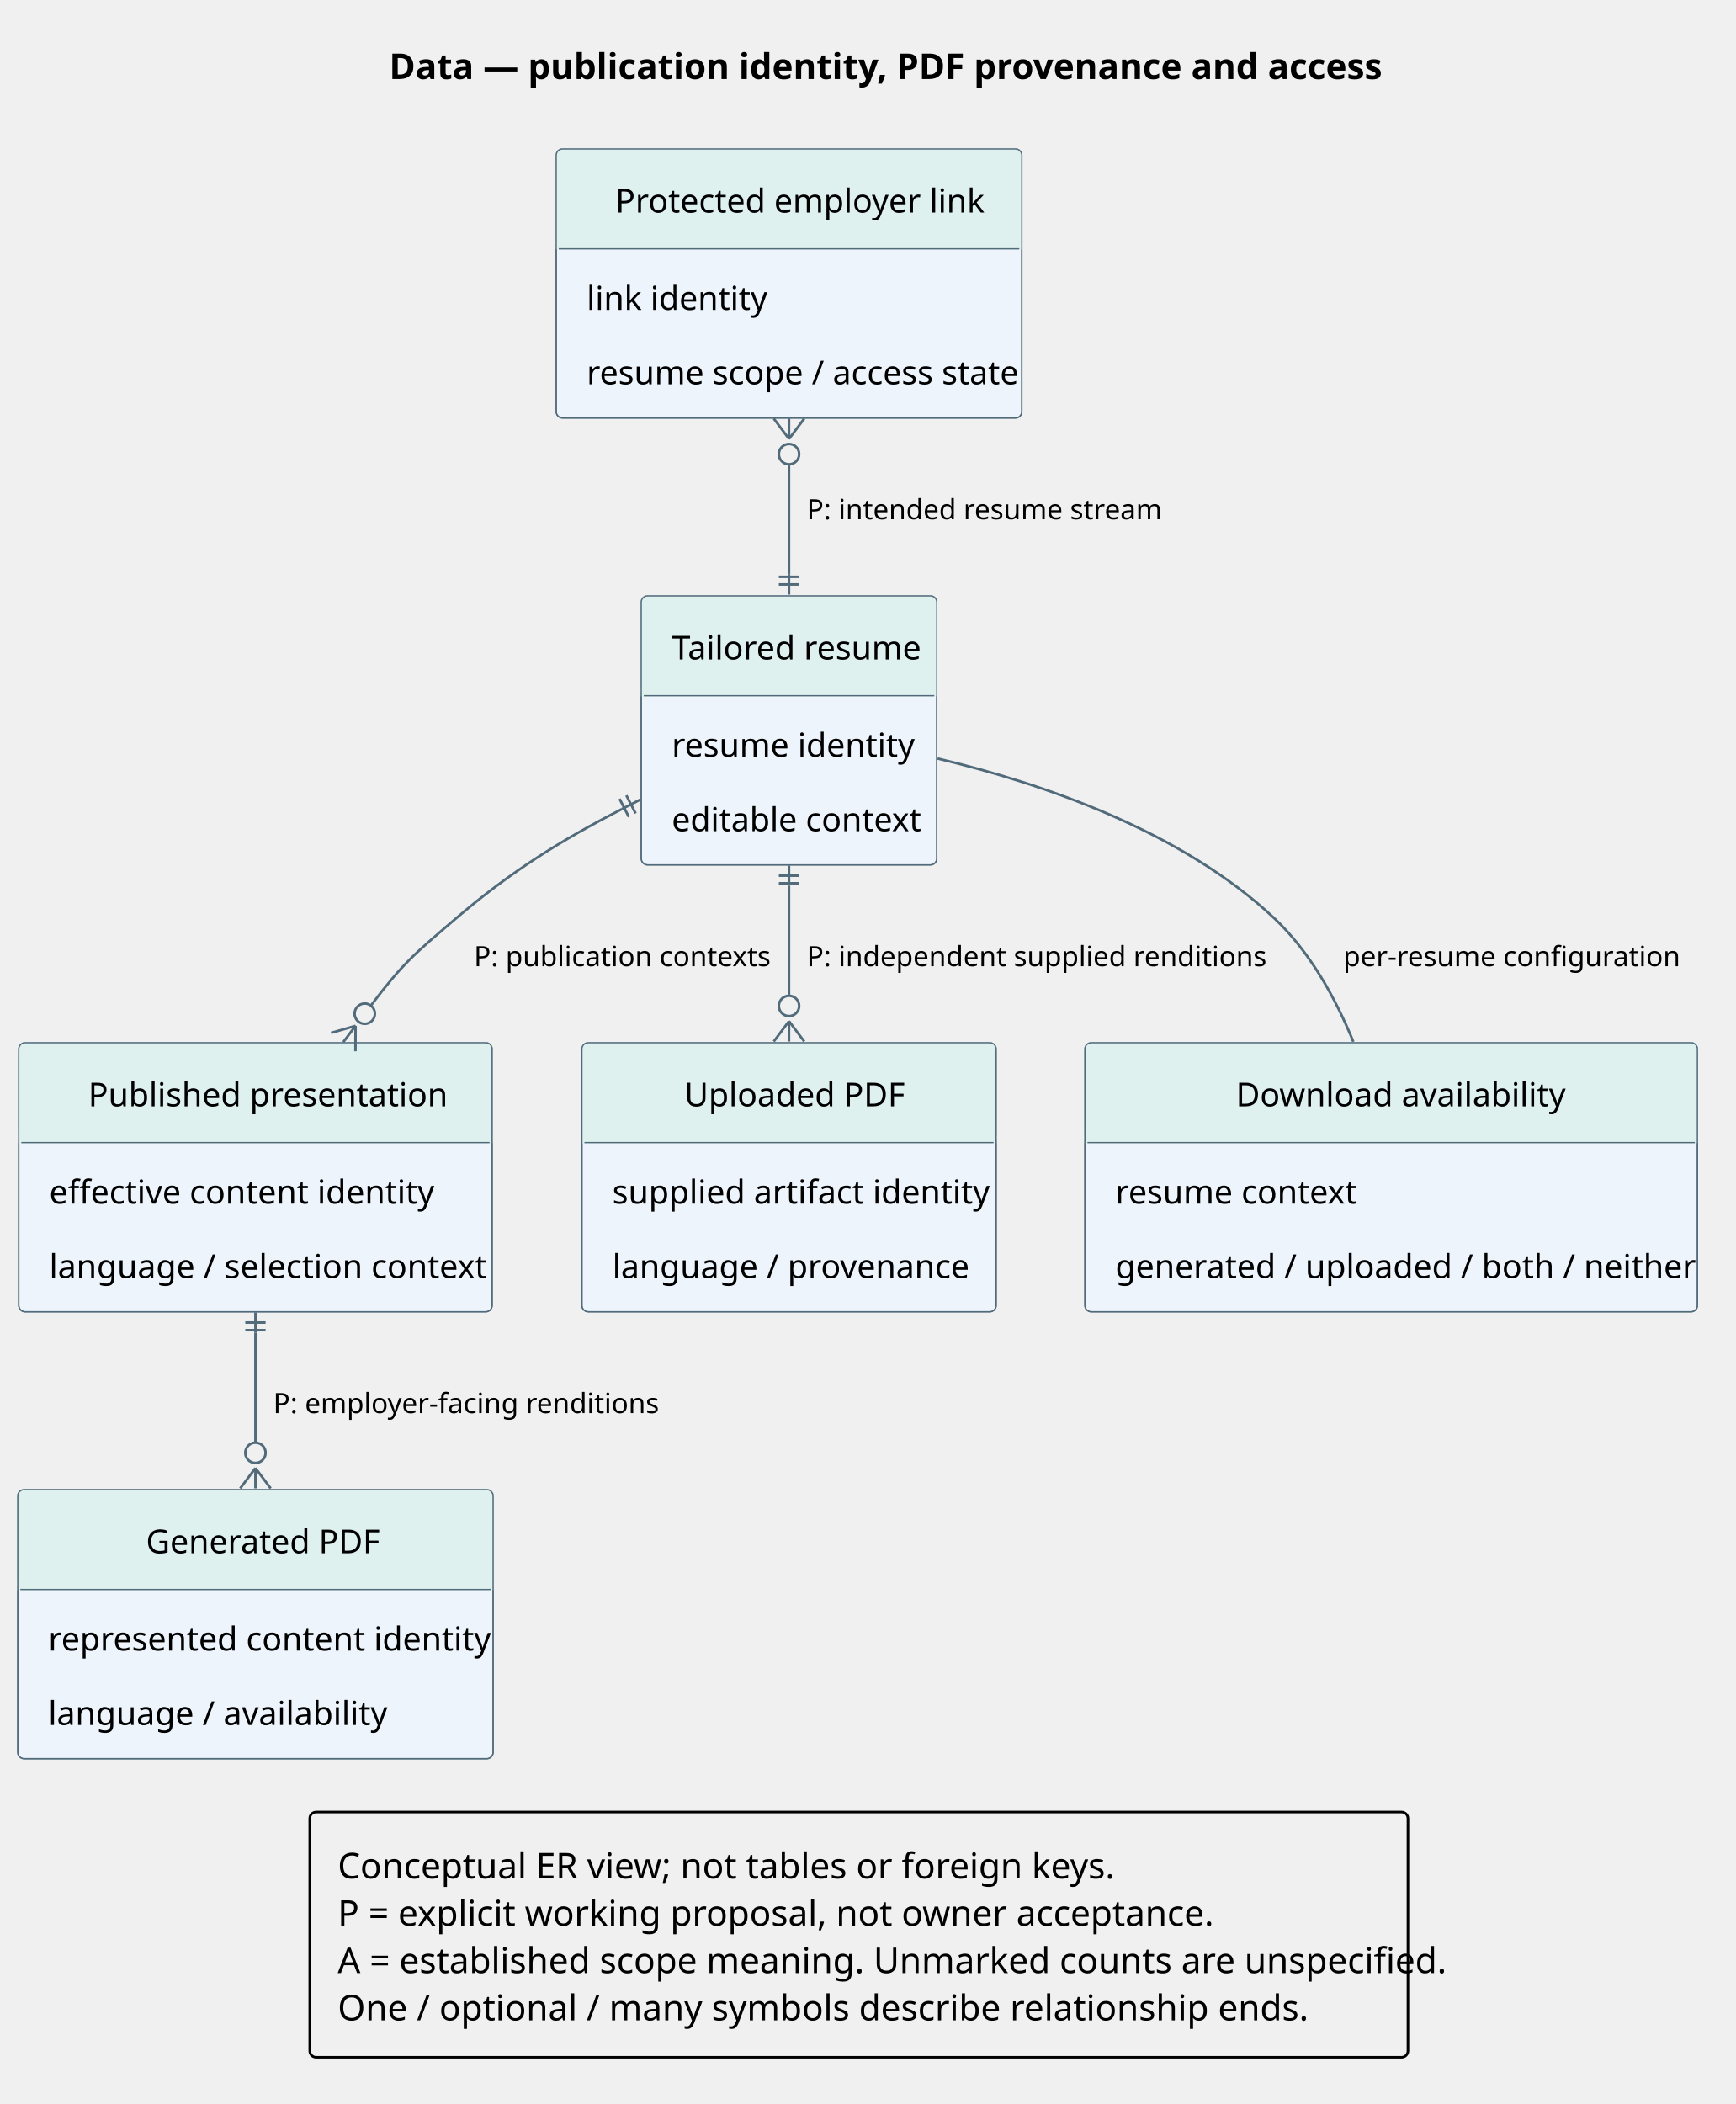
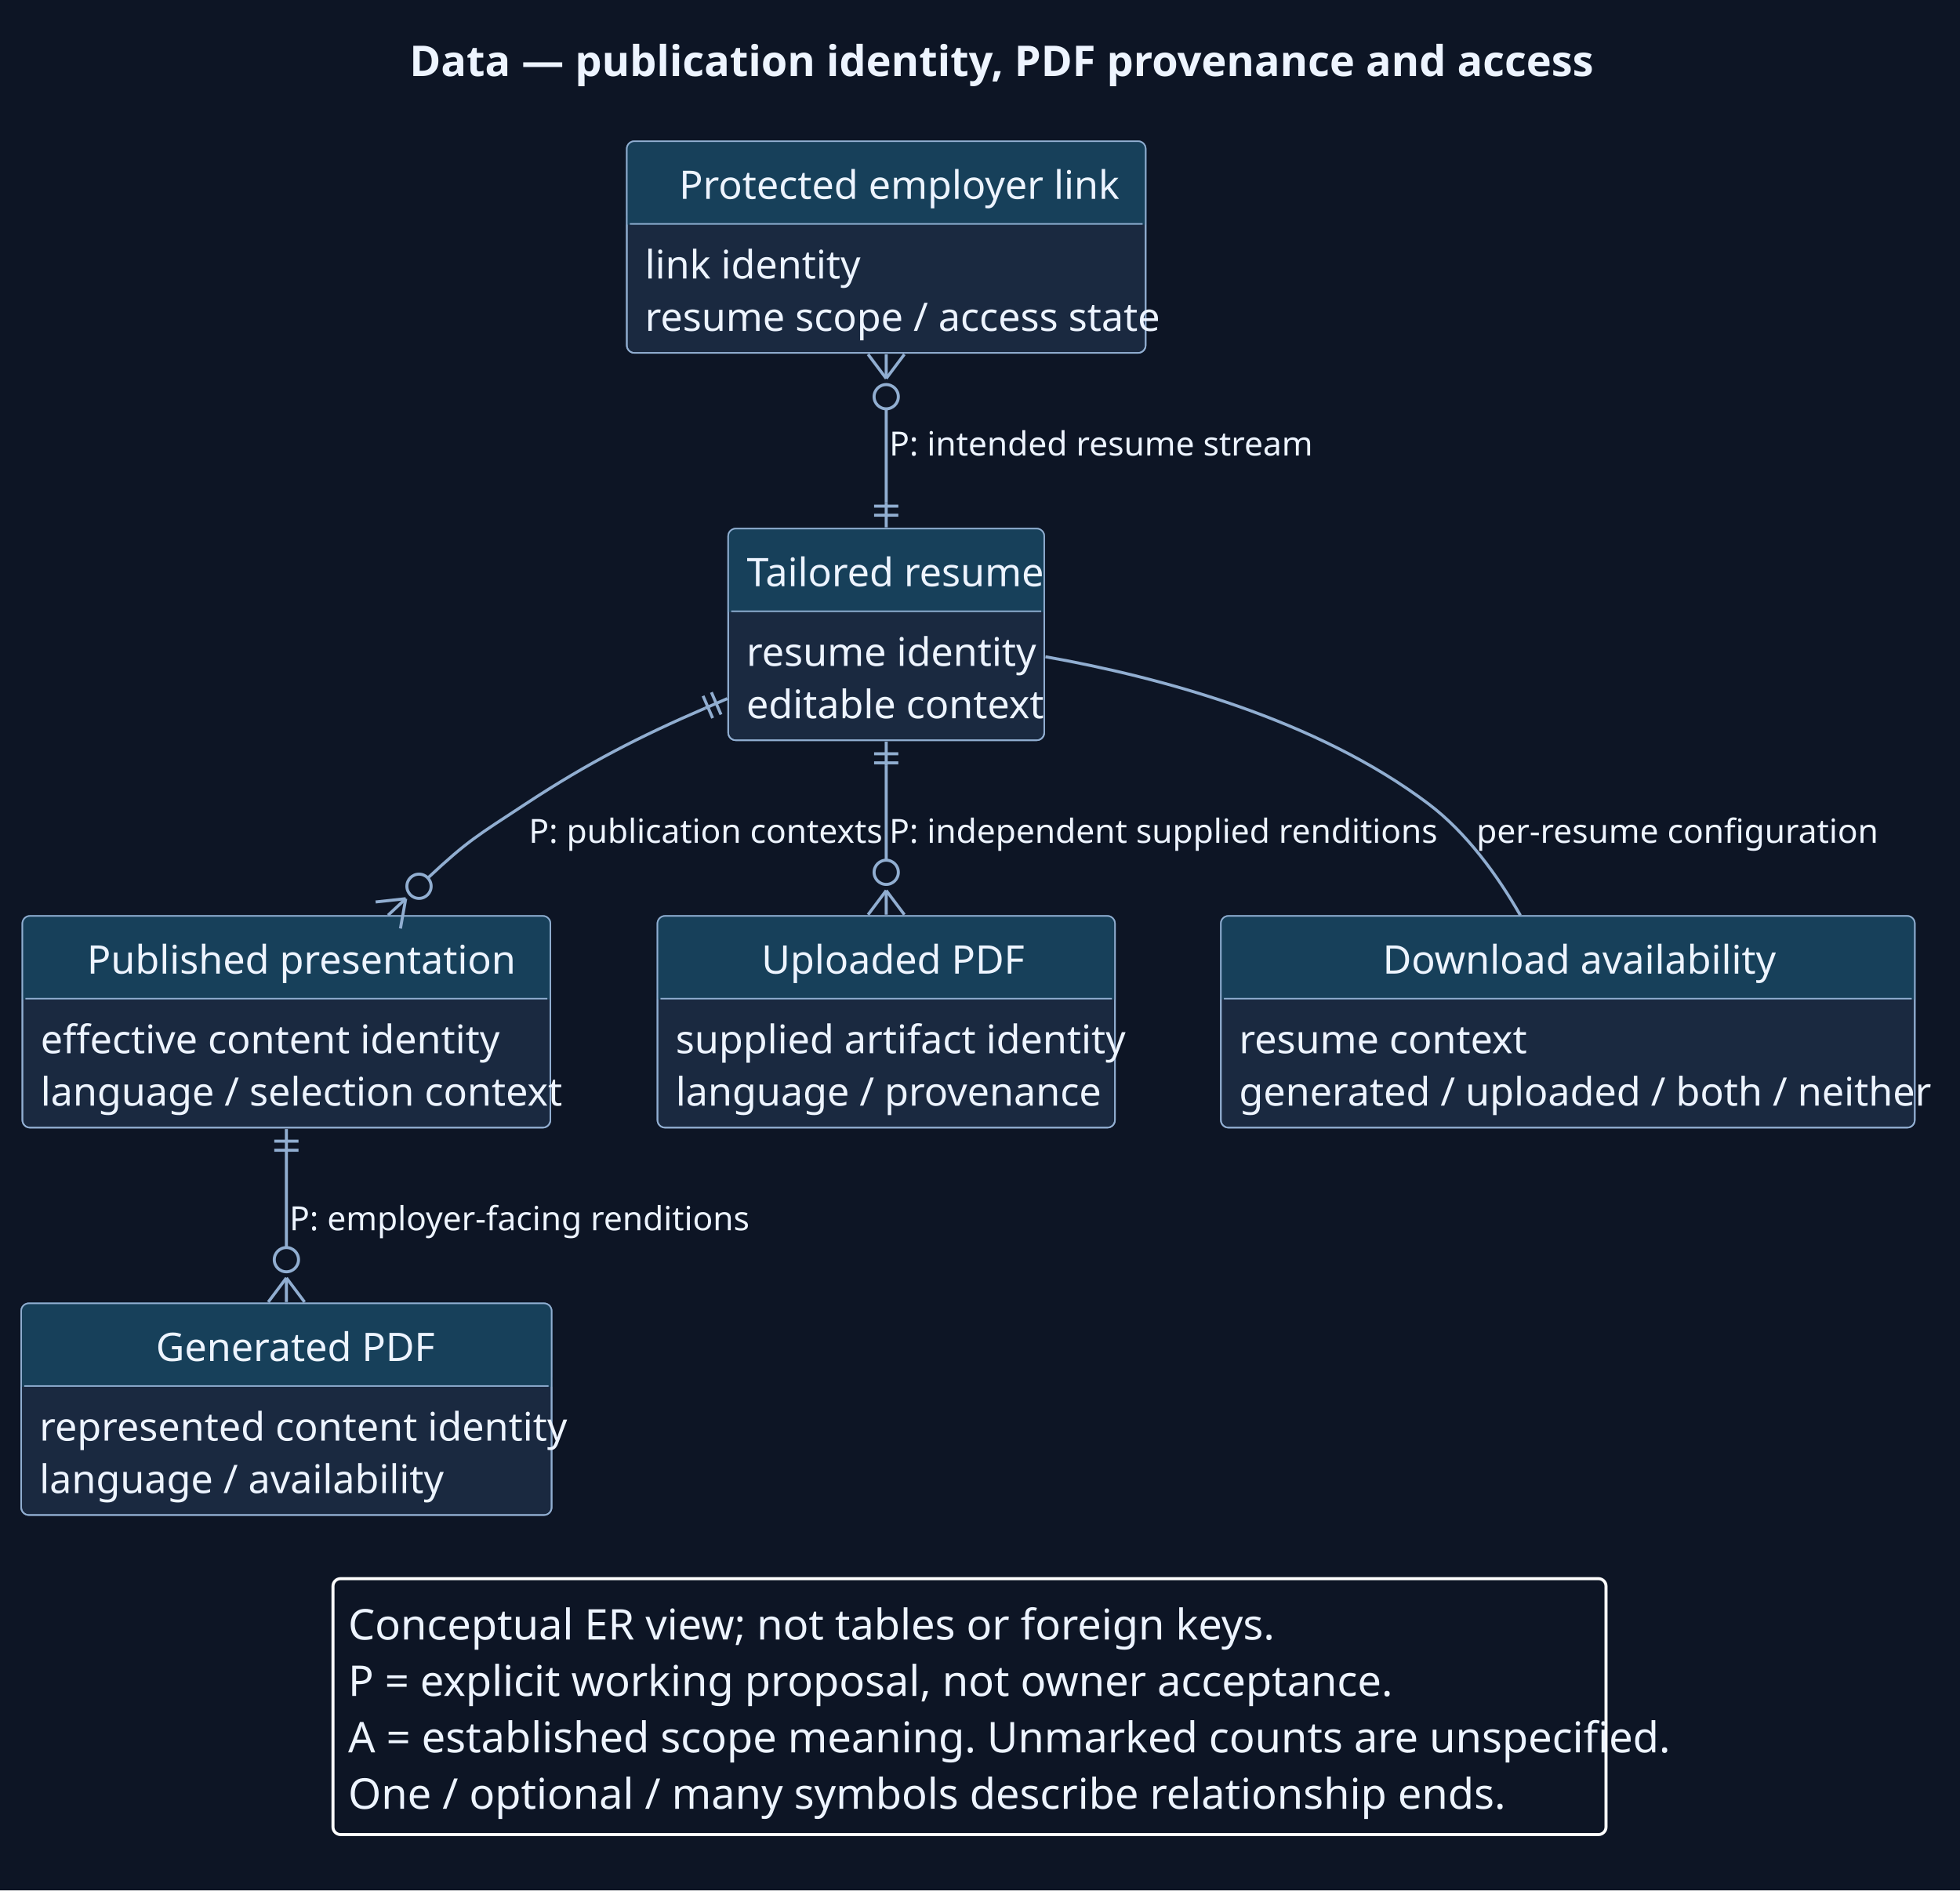
- <svg xmlns="http://www.w3.org/2000/svg" version="1.1" data-diagram-type="CLASS" style="width:683px;height:828px;background:#FFFFFF;" width="683px" height="828px" viewBox="0 0 683 828" zoomAndPan="magnify" preserveAspectRatio="none" contentStyleType="text/css">
+ <svg xmlns="http://www.w3.org/2000/svg" version="1.1" data-diagram-type="CLASS" style="width:647px;height:624px;background:#0D1525;" width="647px" height="624px" viewBox="0 0 647 624" zoomAndPan="magnify" preserveAspectRatio="none" contentStyleType="text/css">
  <defs />
  <g font-family="sans-serif" lengthAdjust="spacing">
+     <rect x="0" y="0" width="647" height="624" fill="#0D1525" style="stroke:none;" />
    <g class="title" data-source-line="22">
-       <text x="153.163" y="31.107" fill="#000" font-size="14" textLength="369.742" font-weight="700" font-family="Segoe UI">Data — publication identity, PDF provenance and access</text>
+       <text x="135.163" y="25.107" fill="#EDF4FF" font-size="14" textLength="369.742" font-weight="700" font-family="Segoe UI">Data — publication identity, PDF provenance and access</text>
    </g>
    <g class="entity" data-qualified-name="R" id="ent0001" data-source-line="23">
-       <rect x="252.38" y="234.491" width="116.327" height="105.873" fill="#EDF4FB" style="stroke:#526B7B;stroke-width:0.5;" rx="2.5" ry="2.5" />
-       <rect x="252.38" y="234.491" width="116.327" height="39.291" fill="#DFF1EF" style="stroke:#DFF1EF;stroke-width:0.5;" rx="2.5" ry="2.5" />
-       <rect x="252.38" y="271.282" width="116.327" height="2.5" fill="#DFF1EF" style="stroke:#DFF1EF;stroke-width:0.5;" />
-       <rect x="252.38" y="234.491" width="116.327" height="105.873" fill="none" style="stroke:#526B7B;stroke-width:0.5;" rx="2.5" ry="2.5" />
-       <text x="264.513" y="259.519" fill="#000" font-size="13" textLength="92.06" font-family="Segoe UI">Tailored resume</text>
-       <line x1="253.38" y1="273.782" x2="367.707" y2="273.782" style="stroke:#526B7B;stroke-width:0.5;" />
-       <text x="264.38" y="297.81" fill="#000" font-size="13" textLength="88.956" font-family="Segoe UI">resume identity</text>
-       <text x="264.38" y="327.101" fill="#000" font-size="13" textLength="92.327" font-family="Segoe UI">editable context</text>
+       <rect x="240.38" y="174.491" width="104.327" height="69.873" fill="#1A2940" style="stroke:#91AED1;stroke-width:0.5;" rx="2.5" ry="2.5" />
+       <rect x="240.38" y="174.491" width="104.327" height="27.291" fill="#17405A" style="stroke:#17405A;stroke-width:0.5;" rx="2.5" ry="2.5" />
+       <rect x="240.38" y="199.282" width="104.327" height="2.5" fill="#17405A" style="stroke:#17405A;stroke-width:0.5;" />
+       <rect x="240.38" y="174.491" width="104.327" height="69.873" fill="none" style="stroke:#91AED1;stroke-width:0.5;" rx="2.5" ry="2.5" />
+       <text x="246.513" y="193.519" fill="#EDF4FF" font-size="13" textLength="92.06" font-family="Segoe UI">Tailored resume</text>
+       <line x1="241.38" y1="201.782" x2="343.707" y2="201.782" style="stroke:#91AED1;stroke-width:0.5;" />
+       <text x="246.38" y="219.81" fill="#EDF4FF" font-size="13" textLength="88.956" font-family="Segoe UI">resume identity</text>
+       <text x="246.38" y="237.101" fill="#EDF4FF" font-size="13" textLength="92.327" font-family="Segoe UI">editable context</text>
    </g>
    <g class="entity" data-qualified-name="P" id="ent0002" data-source-line="27">
-       <rect x="7.39" y="410.361" width="186.297" height="105.873" fill="#EDF4FB" style="stroke:#526B7B;stroke-width:0.5;" rx="2.5" ry="2.5" />
-       <rect x="7.39" y="410.361" width="186.297" height="39.291" fill="#DFF1EF" style="stroke:#DFF1EF;stroke-width:0.5;" rx="2.5" ry="2.5" />
-       <rect x="7.39" y="447.152" width="186.297" height="2.5" fill="#DFF1EF" style="stroke:#DFF1EF;stroke-width:0.5;" />
-       <rect x="7.39" y="410.361" width="186.297" height="105.873" fill="none" style="stroke:#526B7B;stroke-width:0.5;" rx="2.5" ry="2.5" />
-       <text x="34.716" y="435.389" fill="#000" font-size="13" textLength="131.644" font-family="Segoe UI">Published presentation</text>
-       <line x1="8.39" y1="449.652" x2="192.687" y2="449.652" style="stroke:#526B7B;stroke-width:0.5;" />
-       <text x="19.39" y="473.68" fill="#000" font-size="13" textLength="142.594" font-family="Segoe UI">effective content identity</text>
-       <text x="19.39" y="502.971" fill="#000" font-size="13" textLength="162.297" font-family="Segoe UI">language / selection context</text>
+       <rect x="7.39" y="302.361" width="174.297" height="69.873" fill="#1A2940" style="stroke:#91AED1;stroke-width:0.5;" rx="2.5" ry="2.5" />
+       <rect x="7.39" y="302.361" width="174.297" height="27.291" fill="#17405A" style="stroke:#17405A;stroke-width:0.5;" rx="2.5" ry="2.5" />
+       <rect x="7.39" y="327.152" width="174.297" height="2.5" fill="#17405A" style="stroke:#17405A;stroke-width:0.5;" />
+       <rect x="7.39" y="302.361" width="174.297" height="69.873" fill="none" style="stroke:#91AED1;stroke-width:0.5;" rx="2.5" ry="2.5" />
+       <text x="28.716" y="321.389" fill="#EDF4FF" font-size="13" textLength="131.644" font-family="Segoe UI">Published presentation</text>
+       <line x1="8.39" y1="329.652" x2="180.687" y2="329.652" style="stroke:#91AED1;stroke-width:0.5;" />
+       <text x="13.39" y="347.68" fill="#EDF4FF" font-size="13" textLength="142.594" font-family="Segoe UI">effective content identity</text>
+       <text x="13.39" y="364.971" fill="#EDF4FF" font-size="13" textLength="162.297" font-family="Segoe UI">language / selection context</text>
    </g>
    <g class="entity" data-qualified-name="G" id="ent0003" data-source-line="31">
-       <rect x="7" y="586.241" width="187.084" height="105.873" fill="#EDF4FB" style="stroke:#526B7B;stroke-width:0.5;" rx="2.5" ry="2.5" />
-       <rect x="7" y="586.241" width="187.084" height="39.291" fill="#DFF1EF" style="stroke:#DFF1EF;stroke-width:0.5;" rx="2.5" ry="2.5" />
-       <rect x="7" y="623.032" width="187.084" height="2.5" fill="#DFF1EF" style="stroke:#DFF1EF;stroke-width:0.5;" />
-       <rect x="7" y="586.241" width="187.084" height="105.873" fill="none" style="stroke:#526B7B;stroke-width:0.5;" rx="2.5" ry="2.5" />
-       <text x="57.457" y="611.269" fill="#000" font-size="13" textLength="86.169" font-family="Segoe UI">Generated PDF</text>
-       <line x1="8" y1="625.532" x2="193.084" y2="625.532" style="stroke:#526B7B;stroke-width:0.5;" />
-       <text x="19" y="649.56" fill="#000" font-size="13" textLength="163.084" font-family="Segoe UI">represented content identity</text>
-       <text x="19" y="678.851" fill="#000" font-size="13" textLength="125.538" font-family="Segoe UI">language / availability</text>
+       <rect x="7" y="430.241" width="175.084" height="69.873" fill="#1A2940" style="stroke:#91AED1;stroke-width:0.5;" rx="2.5" ry="2.5" />
+       <rect x="7" y="430.241" width="175.084" height="27.291" fill="#17405A" style="stroke:#17405A;stroke-width:0.5;" rx="2.5" ry="2.5" />
+       <rect x="7" y="455.032" width="175.084" height="2.5" fill="#17405A" style="stroke:#17405A;stroke-width:0.5;" />
+       <rect x="7" y="430.241" width="175.084" height="69.873" fill="none" style="stroke:#91AED1;stroke-width:0.5;" rx="2.5" ry="2.5" />
+       <text x="51.457" y="449.269" fill="#EDF4FF" font-size="13" textLength="86.169" font-family="Segoe UI">Generated PDF</text>
+       <line x1="8" y1="457.532" x2="181.084" y2="457.532" style="stroke:#91AED1;stroke-width:0.5;" />
+       <text x="13" y="475.56" fill="#EDF4FF" font-size="13" textLength="163.084" font-family="Segoe UI">represented content identity</text>
+       <text x="13" y="492.851" fill="#EDF4FF" font-size="13" textLength="125.538" font-family="Segoe UI">language / availability</text>
    </g>
    <g class="entity" data-qualified-name="U" id="ent0004" data-source-line="35">
-       <rect x="229.03" y="410.361" width="163.02" height="105.873" fill="#EDF4FB" style="stroke:#526B7B;stroke-width:0.5;" rx="2.5" ry="2.5" />
-       <rect x="229.03" y="410.361" width="163.02" height="39.291" fill="#DFF1EF" style="stroke:#DFF1EF;stroke-width:0.5;" rx="2.5" ry="2.5" />
-       <rect x="229.03" y="447.152" width="163.02" height="2.5" fill="#DFF1EF" style="stroke:#DFF1EF;stroke-width:0.5;" />
-       <rect x="229.03" y="410.361" width="163.02" height="105.873" fill="none" style="stroke:#526B7B;stroke-width:0.5;" rx="2.5" ry="2.5" />
-       <text x="269.356" y="435.389" fill="#000" font-size="13" textLength="82.367" font-family="Segoe UI">Uploaded PDF</text>
-       <line x1="230.03" y1="449.652" x2="391.05" y2="449.652" style="stroke:#526B7B;stroke-width:0.5;" />
-       <text x="241.03" y="473.68" fill="#000" font-size="13" textLength="139.02" font-family="Segoe UI">supplied artifact identity</text>
-       <text x="241.03" y="502.971" fill="#000" font-size="13" textLength="132.323" font-family="Segoe UI">language / provenance</text>
+       <rect x="217.03" y="302.361" width="151.02" height="69.873" fill="#1A2940" style="stroke:#91AED1;stroke-width:0.5;" rx="2.5" ry="2.5" />
+       <rect x="217.03" y="302.361" width="151.02" height="27.291" fill="#17405A" style="stroke:#17405A;stroke-width:0.5;" rx="2.5" ry="2.5" />
+       <rect x="217.03" y="327.152" width="151.02" height="2.5" fill="#17405A" style="stroke:#17405A;stroke-width:0.5;" />
+       <rect x="217.03" y="302.361" width="151.02" height="69.873" fill="none" style="stroke:#91AED1;stroke-width:0.5;" rx="2.5" ry="2.5" />
+       <text x="251.356" y="321.389" fill="#EDF4FF" font-size="13" textLength="82.367" font-family="Segoe UI">Uploaded PDF</text>
+       <line x1="218.03" y1="329.652" x2="367.05" y2="329.652" style="stroke:#91AED1;stroke-width:0.5;" />
+       <text x="223.03" y="347.68" fill="#EDF4FF" font-size="13" textLength="139.02" font-family="Segoe UI">supplied artifact identity</text>
+       <text x="223.03" y="364.971" fill="#EDF4FF" font-size="13" textLength="132.323" font-family="Segoe UI">language / provenance</text>
    </g>
    <g class="entity" data-qualified-name="D" id="ent0005" data-source-line="39">
-       <rect x="427.01" y="410.361" width="241.058" height="105.873" fill="#EDF4FB" style="stroke:#526B7B;stroke-width:0.5;" rx="2.5" ry="2.5" />
-       <rect x="427.01" y="410.361" width="241.058" height="39.291" fill="#DFF1EF" style="stroke:#DFF1EF;stroke-width:0.5;" rx="2.5" ry="2.5" />
-       <rect x="427.01" y="447.152" width="241.058" height="2.5" fill="#DFF1EF" style="stroke:#DFF1EF;stroke-width:0.5;" />
-       <rect x="427.01" y="410.361" width="241.058" height="105.873" fill="none" style="stroke:#526B7B;stroke-width:0.5;" rx="2.5" ry="2.5" />
-       <text x="486.424" y="435.389" fill="#000" font-size="13" textLength="122.23" font-family="Segoe UI">Download availability</text>
-       <line x1="428.01" y1="449.652" x2="667.068" y2="449.652" style="stroke:#526B7B;stroke-width:0.5;" />
-       <text x="439.01" y="473.68" fill="#000" font-size="13" textLength="88.302" font-family="Segoe UI">resume context</text>
-       <text x="439.01" y="502.971" fill="#000" font-size="13" textLength="217.058" font-family="Segoe UI">generated / uploaded / both / neither</text>
+       <rect x="403.01" y="302.361" width="229.058" height="69.873" fill="#1A2940" style="stroke:#91AED1;stroke-width:0.5;" rx="2.5" ry="2.5" />
+       <rect x="403.01" y="302.361" width="229.058" height="27.291" fill="#17405A" style="stroke:#17405A;stroke-width:0.5;" rx="2.5" ry="2.5" />
+       <rect x="403.01" y="327.152" width="229.058" height="2.5" fill="#17405A" style="stroke:#17405A;stroke-width:0.5;" />
+       <rect x="403.01" y="302.361" width="229.058" height="69.873" fill="none" style="stroke:#91AED1;stroke-width:0.5;" rx="2.5" ry="2.5" />
+       <text x="456.424" y="321.389" fill="#EDF4FF" font-size="13" textLength="122.23" font-family="Segoe UI">Download availability</text>
+       <line x1="404.01" y1="329.652" x2="631.068" y2="329.652" style="stroke:#91AED1;stroke-width:0.5;" />
+       <text x="409.01" y="347.68" fill="#EDF4FF" font-size="13" textLength="88.302" font-family="Segoe UI">resume context</text>
+       <text x="409.01" y="364.971" fill="#EDF4FF" font-size="13" textLength="217.058" font-family="Segoe UI">generated / uploaded / both / neither</text>
    </g>
    <g class="entity" data-qualified-name="L" id="ent0006" data-source-line="43">
-       <rect x="218.91" y="58.621" width="183.269" height="105.873" fill="#EDF4FB" style="stroke:#526B7B;stroke-width:0.5;" rx="2.5" ry="2.5" />
-       <rect x="218.91" y="58.621" width="183.269" height="39.291" fill="#DFF1EF" style="stroke:#DFF1EF;stroke-width:0.5;" rx="2.5" ry="2.5" />
-       <rect x="218.91" y="95.412" width="183.269" height="2.5" fill="#DFF1EF" style="stroke:#DFF1EF;stroke-width:0.5;" />
-       <rect x="218.91" y="58.621" width="183.269" height="105.873" fill="none" style="stroke:#526B7B;stroke-width:0.5;" rx="2.5" ry="2.5" />
-       <text x="242.177" y="83.649" fill="#000" font-size="13" textLength="136.735" font-family="Segoe UI">Protected employer link</text>
-       <line x1="219.91" y1="97.912" x2="401.179" y2="97.912" style="stroke:#526B7B;stroke-width:0.5;" />
-       <text x="230.91" y="121.94" fill="#000" font-size="13" textLength="66.885" font-family="Segoe UI">link identity</text>
-       <text x="230.91" y="151.231" fill="#000" font-size="13" textLength="159.269" font-family="Segoe UI">resume scope / access state</text>
+       <rect x="206.91" y="46.621" width="171.269" height="69.873" fill="#1A2940" style="stroke:#91AED1;stroke-width:0.5;" rx="2.5" ry="2.5" />
+       <rect x="206.91" y="46.621" width="171.269" height="27.291" fill="#17405A" style="stroke:#17405A;stroke-width:0.5;" rx="2.5" ry="2.5" />
+       <rect x="206.91" y="71.412" width="171.269" height="2.5" fill="#17405A" style="stroke:#17405A;stroke-width:0.5;" />
+       <rect x="206.91" y="46.621" width="171.269" height="69.873" fill="none" style="stroke:#91AED1;stroke-width:0.5;" rx="2.5" ry="2.5" />
+       <text x="224.177" y="65.649" fill="#EDF4FF" font-size="13" textLength="136.735" font-family="Segoe UI">Protected employer link</text>
+       <line x1="207.91" y1="73.912" x2="377.179" y2="73.912" style="stroke:#91AED1;stroke-width:0.5;" />
+       <text x="212.91" y="91.94" fill="#EDF4FF" font-size="13" textLength="66.885" font-family="Segoe UI">link identity</text>
+       <text x="212.91" y="109.231" fill="#EDF4FF" font-size="13" textLength="159.269" font-family="Segoe UI">resume scope / access state</text>
    </g>
    <g class="link" data-entity-1="ent0001" data-entity-2="ent0002" id="lnk7" data-source-line="47" data-link-type="crowfoot">
-       <path d="M244.784,318.377 C220.944,330.627 201.11,342.931 179.54,361.361 C163.14,375.391 158.671,378.919 145.971,395.729" style="stroke:#526B7B;stroke-width:1;" fill="none" id="R-P" codeLine="47" />
-       <line x1="246.514" y1="312.991" x2="250.17" y2="320.107" style="stroke:#526B7B;stroke-width:1;" />
-       <line x1="243.846" y1="314.363" x2="247.502" y2="321.478" style="stroke:#526B7B;stroke-width:1;" />
-       <line x1="244.784" y1="318.377" x2="251.9" y2="314.721" style="stroke:#526B7B;stroke-width:1;" />
-       <line x1="139.942" y1="403.708" x2="139.907" y2="413.708" style="stroke:#526B7B;stroke-width:1;" />
-       <line x1="139.942" y1="403.708" x2="130.333" y2="406.474" style="stroke:#526B7B;stroke-width:1;" />
-       <line x1="139.942" y1="403.708" x2="135.12" y2="410.091" style="stroke:#526B7B;stroke-width:1;" />
-       <ellipse cx="143.559" cy="398.921" rx="4" ry="4" fill="none" style="stroke:#526B7B;stroke-width:1;" />
-       <text x="186.54" y="380.231" fill="#000" font-size="11" textLength="109.474" font-family="Segoe UI">P: publication contexts</text>
+       <path d="M232.745,233.781 C211.335,243.021 194.17,251.791 173.54,265.361 C157.53,275.901 154.638,277.297 141.238,289.827" style="stroke:#91AED1;stroke-width:1;" fill="none" id="R-P" codeLine="47" />
+       <line x1="234.832" y1="228.524" x2="238.002" y2="235.869" style="stroke:#91AED1;stroke-width:1;" />
+       <line x1="232.078" y1="229.712" x2="235.248" y2="237.057" style="stroke:#91AED1;stroke-width:1;" />
+       <line x1="232.745" y1="233.781" x2="240.09" y2="230.611" style="stroke:#91AED1;stroke-width:1;" />
+       <line x1="133.933" y1="296.657" x2="132.188" y2="306.504" style="stroke:#91AED1;stroke-width:1;" />
+       <line x1="133.933" y1="296.657" x2="123.992" y2="297.739" style="stroke:#91AED1;stroke-width:1;" />
+       <line x1="133.933" y1="296.657" x2="128.09" y2="302.121" style="stroke:#91AED1;stroke-width:1;" />
+       <ellipse cx="138.316" cy="292.559" rx="4" ry="4" fill="none" style="stroke:#91AED1;stroke-width:1;" />
+       <text x="174.54" y="278.231" fill="#EDF4FF" font-size="11" textLength="109.474" font-family="Segoe UI">P: publication contexts</text>
    </g>
    <g class="link" data-entity-1="ent0002" data-entity-2="ent0003" id="lnk8" data-source-line="48" data-link-type="crowfoot">
-       <path d="M100.54,524.471 C100.54,546.371 100.54,545.811 100.54,567.741" style="stroke:#526B7B;stroke-width:1;" fill="none" id="P-G" codeLine="48" />
-       <line x1="96.54" y1="520.471" x2="104.54" y2="520.471" style="stroke:#526B7B;stroke-width:1;" />
-       <line x1="96.54" y1="523.471" x2="104.54" y2="523.471" style="stroke:#526B7B;stroke-width:1;" />
-       <line x1="100.54" y1="524.471" x2="100.54" y2="516.471" style="stroke:#526B7B;stroke-width:1;" />
-       <line x1="100.54" y1="577.741" x2="106.54" y2="585.741" style="stroke:#526B7B;stroke-width:1;" />
-       <line x1="100.54" y1="577.741" x2="94.54" y2="585.741" style="stroke:#526B7B;stroke-width:1;" />
-       <line x1="100.54" y1="577.741" x2="100.54" y2="585.741" style="stroke:#526B7B;stroke-width:1;" />
-       <ellipse cx="100.54" cy="571.741" rx="4" ry="4" fill="none" style="stroke:#526B7B;stroke-width:1;" />
-       <text x="107.54" y="556.111" fill="#000" font-size="11" textLength="142.833" font-family="Segoe UI">P: employer-facing renditions</text>
+       <path d="M94.54,380.701 C94.54,398.461 94.54,394.061 94.54,411.821" style="stroke:#91AED1;stroke-width:1;" fill="none" id="P-G" codeLine="48" />
+       <line x1="90.54" y1="376.701" x2="98.54" y2="376.701" style="stroke:#91AED1;stroke-width:1;" />
+       <line x1="90.54" y1="379.701" x2="98.54" y2="379.701" style="stroke:#91AED1;stroke-width:1;" />
+       <line x1="94.54" y1="380.701" x2="94.54" y2="372.701" style="stroke:#91AED1;stroke-width:1;" />
+       <line x1="94.54" y1="421.821" x2="100.54" y2="429.821" style="stroke:#91AED1;stroke-width:1;" />
+       <line x1="94.54" y1="421.821" x2="88.54" y2="429.821" style="stroke:#91AED1;stroke-width:1;" />
+       <line x1="94.54" y1="421.821" x2="94.54" y2="429.821" style="stroke:#91AED1;stroke-width:1;" />
+       <ellipse cx="94.54" cy="415.821" rx="4" ry="4" fill="none" style="stroke:#91AED1;stroke-width:1;" />
+       <text x="95.54" y="406.111" fill="#EDF4FF" font-size="11" textLength="142.833" font-family="Segoe UI">P: employer-facing renditions</text>
    </g>
    <g class="link" data-entity-1="ent0001" data-entity-2="ent0004" id="lnk9" data-source-line="49" data-link-type="crowfoot">
-       <path d="M310.54,348.601 C310.54,370.501 310.54,369.931 310.54,391.871" style="stroke:#526B7B;stroke-width:1;" fill="none" id="R-U" codeLine="49" />
-       <line x1="306.54" y1="344.601" x2="314.54" y2="344.601" style="stroke:#526B7B;stroke-width:1;" />
-       <line x1="306.54" y1="347.601" x2="314.54" y2="347.601" style="stroke:#526B7B;stroke-width:1;" />
-       <line x1="310.54" y1="348.601" x2="310.54" y2="340.601" style="stroke:#526B7B;stroke-width:1;" />
-       <line x1="310.54" y1="401.871" x2="316.54" y2="409.871" style="stroke:#526B7B;stroke-width:1;" />
-       <line x1="310.54" y1="401.871" x2="304.54" y2="409.871" style="stroke:#526B7B;stroke-width:1;" />
-       <line x1="310.54" y1="401.871" x2="310.54" y2="409.871" style="stroke:#526B7B;stroke-width:1;" />
-       <ellipse cx="310.54" cy="395.871" rx="4" ry="4" fill="none" style="stroke:#526B7B;stroke-width:1;" />
-       <text x="317.54" y="380.231" fill="#000" font-size="11" textLength="169.388" font-family="Segoe UI">P: independent supplied renditions</text>
+       <path d="M292.54,252.821 C292.54,270.581 292.54,266.191 292.54,283.951" style="stroke:#91AED1;stroke-width:1;" fill="none" id="R-U" codeLine="49" />
+       <line x1="288.54" y1="248.821" x2="296.54" y2="248.821" style="stroke:#91AED1;stroke-width:1;" />
+       <line x1="288.54" y1="251.821" x2="296.54" y2="251.821" style="stroke:#91AED1;stroke-width:1;" />
+       <line x1="292.54" y1="252.821" x2="292.54" y2="244.821" style="stroke:#91AED1;stroke-width:1;" />
+       <line x1="292.54" y1="293.951" x2="298.54" y2="301.951" style="stroke:#91AED1;stroke-width:1;" />
+       <line x1="292.54" y1="293.951" x2="286.54" y2="301.951" style="stroke:#91AED1;stroke-width:1;" />
+       <line x1="292.54" y1="293.951" x2="292.54" y2="301.951" style="stroke:#91AED1;stroke-width:1;" />
+       <ellipse cx="292.54" cy="287.951" rx="4" ry="4" fill="none" style="stroke:#91AED1;stroke-width:1;" />
+       <text x="293.54" y="278.231" fill="#EDF4FF" font-size="11" textLength="169.388" font-family="Segoe UI">P: independent supplied renditions</text>
    </g>
    <g class="link" data-entity-1="ent0001" data-entity-2="ent0005" id="lnk10" data-source-line="50" data-link-type="association">
-       <path d="M369.02,298.511 C410.44,308.331 464.93,326.981 501.54,361.361 C515.51,374.481 525.57,392.651 532.65,409.961" style="stroke:#526B7B;stroke-width:1;" fill="none" id="R-D" codeLine="50" />
-       <text x="528.67" y="380.231" fill="#000" font-size="11" textLength="124.196" font-family="Segoe UI">per-resume configuration</text>
+       <path d="M345.1,216.791 C383.3,223.591 434.57,237.451 471.54,265.361 C484.19,274.921 494.36,289.031 501.88,302.161" style="stroke:#91AED1;stroke-width:1;" fill="none" id="R-D" codeLine="50" />
+       <text x="487.37" y="278.231" fill="#EDF4FF" font-size="11" textLength="124.196" font-family="Segoe UI">per-resume configuration</text>
    </g>
    <g class="link" data-entity-1="ent0006" data-entity-2="ent0001" id="lnk11" data-source-line="51" data-link-type="crowfoot">
-       <path d="M310.54,182.721 C310.54,204.631 310.54,204.061 310.54,226.001" style="stroke:#526B7B;stroke-width:1;" fill="none" id="L-R" codeLine="51" />
-       <line x1="310.54" y1="172.721" x2="304.54" y2="164.721" style="stroke:#526B7B;stroke-width:1;" />
-       <line x1="310.54" y1="172.721" x2="316.54" y2="164.721" style="stroke:#526B7B;stroke-width:1;" />
-       <line x1="310.54" y1="172.721" x2="310.54" y2="164.721" style="stroke:#526B7B;stroke-width:1;" />
-       <ellipse cx="310.54" cy="178.721" rx="4" ry="4" fill="none" style="stroke:#526B7B;stroke-width:1;" />
-       <line x1="314.54" y1="230.001" x2="306.54" y2="230.001" style="stroke:#526B7B;stroke-width:1;" />
-       <line x1="314.54" y1="227.001" x2="306.54" y2="227.001" style="stroke:#526B7B;stroke-width:1;" />
-       <line x1="310.54" y1="226.001" x2="310.54" y2="234.001" style="stroke:#526B7B;stroke-width:1;" />
-       <text x="317.54" y="204.361" fill="#000" font-size="11" textLength="129.626" font-family="Segoe UI">P: intended resume stream</text>
+       <path d="M292.54,134.951 C292.54,152.711 292.54,148.321 292.54,166.071" style="stroke:#91AED1;stroke-width:1;" fill="none" id="L-R" codeLine="51" />
+       <line x1="292.54" y1="124.951" x2="286.54" y2="116.951" style="stroke:#91AED1;stroke-width:1;" />
+       <line x1="292.54" y1="124.951" x2="298.54" y2="116.951" style="stroke:#91AED1;stroke-width:1;" />
+       <line x1="292.54" y1="124.951" x2="292.54" y2="116.951" style="stroke:#91AED1;stroke-width:1;" />
+       <ellipse cx="292.54" cy="130.951" rx="4" ry="4" fill="none" style="stroke:#91AED1;stroke-width:1;" />
+       <line x1="296.54" y1="170.071" x2="288.54" y2="170.071" style="stroke:#91AED1;stroke-width:1;" />
+       <line x1="296.54" y1="167.071" x2="288.54" y2="167.071" style="stroke:#91AED1;stroke-width:1;" />
+       <line x1="292.54" y1="166.071" x2="292.54" y2="174.071" style="stroke:#91AED1;stroke-width:1;" />
+       <text x="293.54" y="150.361" fill="#EDF4FF" font-size="11" textLength="129.626" font-family="Segoe UI">P: intended resume stream</text>
    </g>
    <g class="legend" data-source-line="52">
-       <rect x="121.918" y="713.114" width="432.231" height="96.484" fill="none" style="stroke:#000;stroke-width:1;" rx="2.5" ry="2.5" />
-       <text x="132.918" y="739.222" fill="#000" font-size="14" textLength="287.916" font-family="Segoe UI">Conceptual ER view; not tables or foreign keys.</text>
-       <text x="132.918" y="757.843" fill="#000" font-size="14" textLength="326.074" font-family="Segoe UI">P = explicit working proposal, not owner acceptance.</text>
-       <text x="132.918" y="776.464" fill="#000" font-size="14" textLength="410.231" font-family="Segoe UI">A = established scope meaning. Unmarked counts are unspecified.</text>
-       <text x="132.918" y="795.085" fill="#000" font-size="14" textLength="359.707" font-family="Segoe UI">One / optional / many symbols describe relationship ends.</text>
+       <rect x="109.918" y="521.114" width="420.231" height="84.484" fill="none" style="stroke:#FFF;stroke-width:1;" rx="2.5" ry="2.5" />
+       <text x="114.918" y="541.222" fill="#EDF4FF" font-size="14" textLength="287.916" font-family="Segoe UI">Conceptual ER view; not tables or foreign keys.</text>
+       <text x="114.918" y="559.843" fill="#EDF4FF" font-size="14" textLength="326.074" font-family="Segoe UI">P = explicit working proposal, not owner acceptance.</text>
+       <text x="114.918" y="578.464" fill="#EDF4FF" font-size="14" textLength="410.231" font-family="Segoe UI">A = established scope meaning. Unmarked counts are unspecified.</text>
+       <text x="114.918" y="597.085" fill="#EDF4FF" font-size="14" textLength="359.707" font-family="Segoe UI">One / optional / many symbols describe relationship ends.</text>
    </g>
  </g>
</svg>
